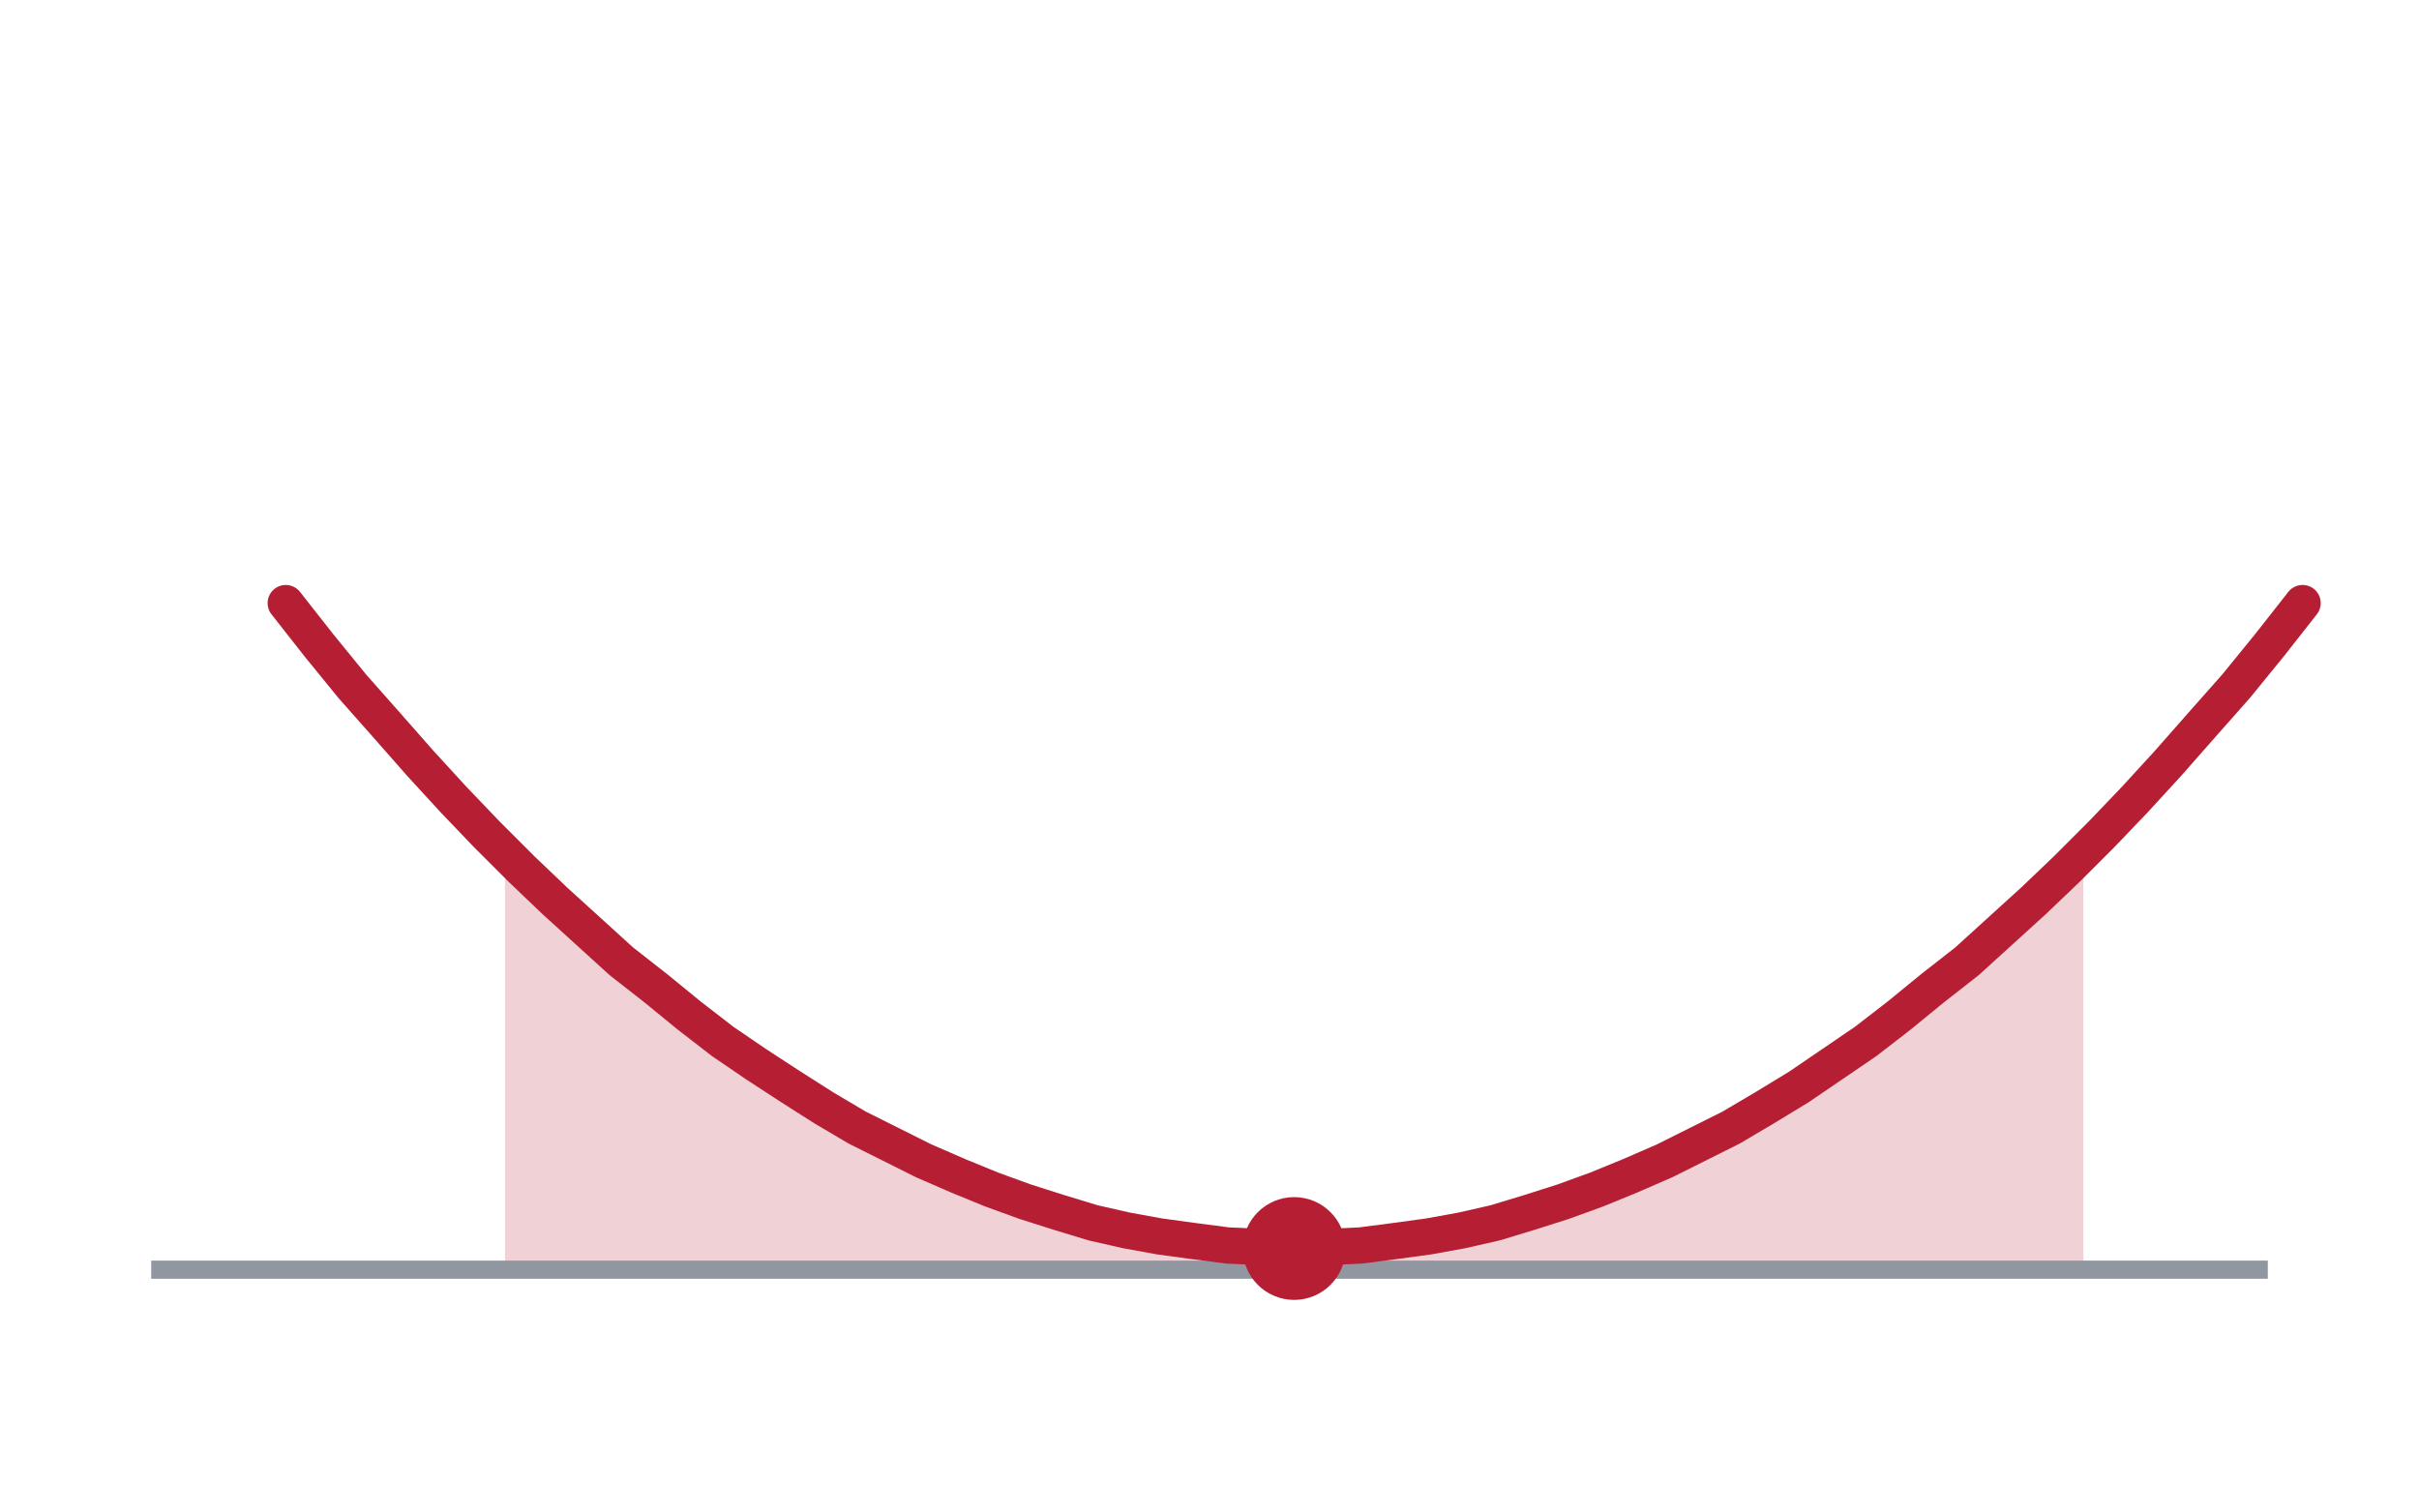
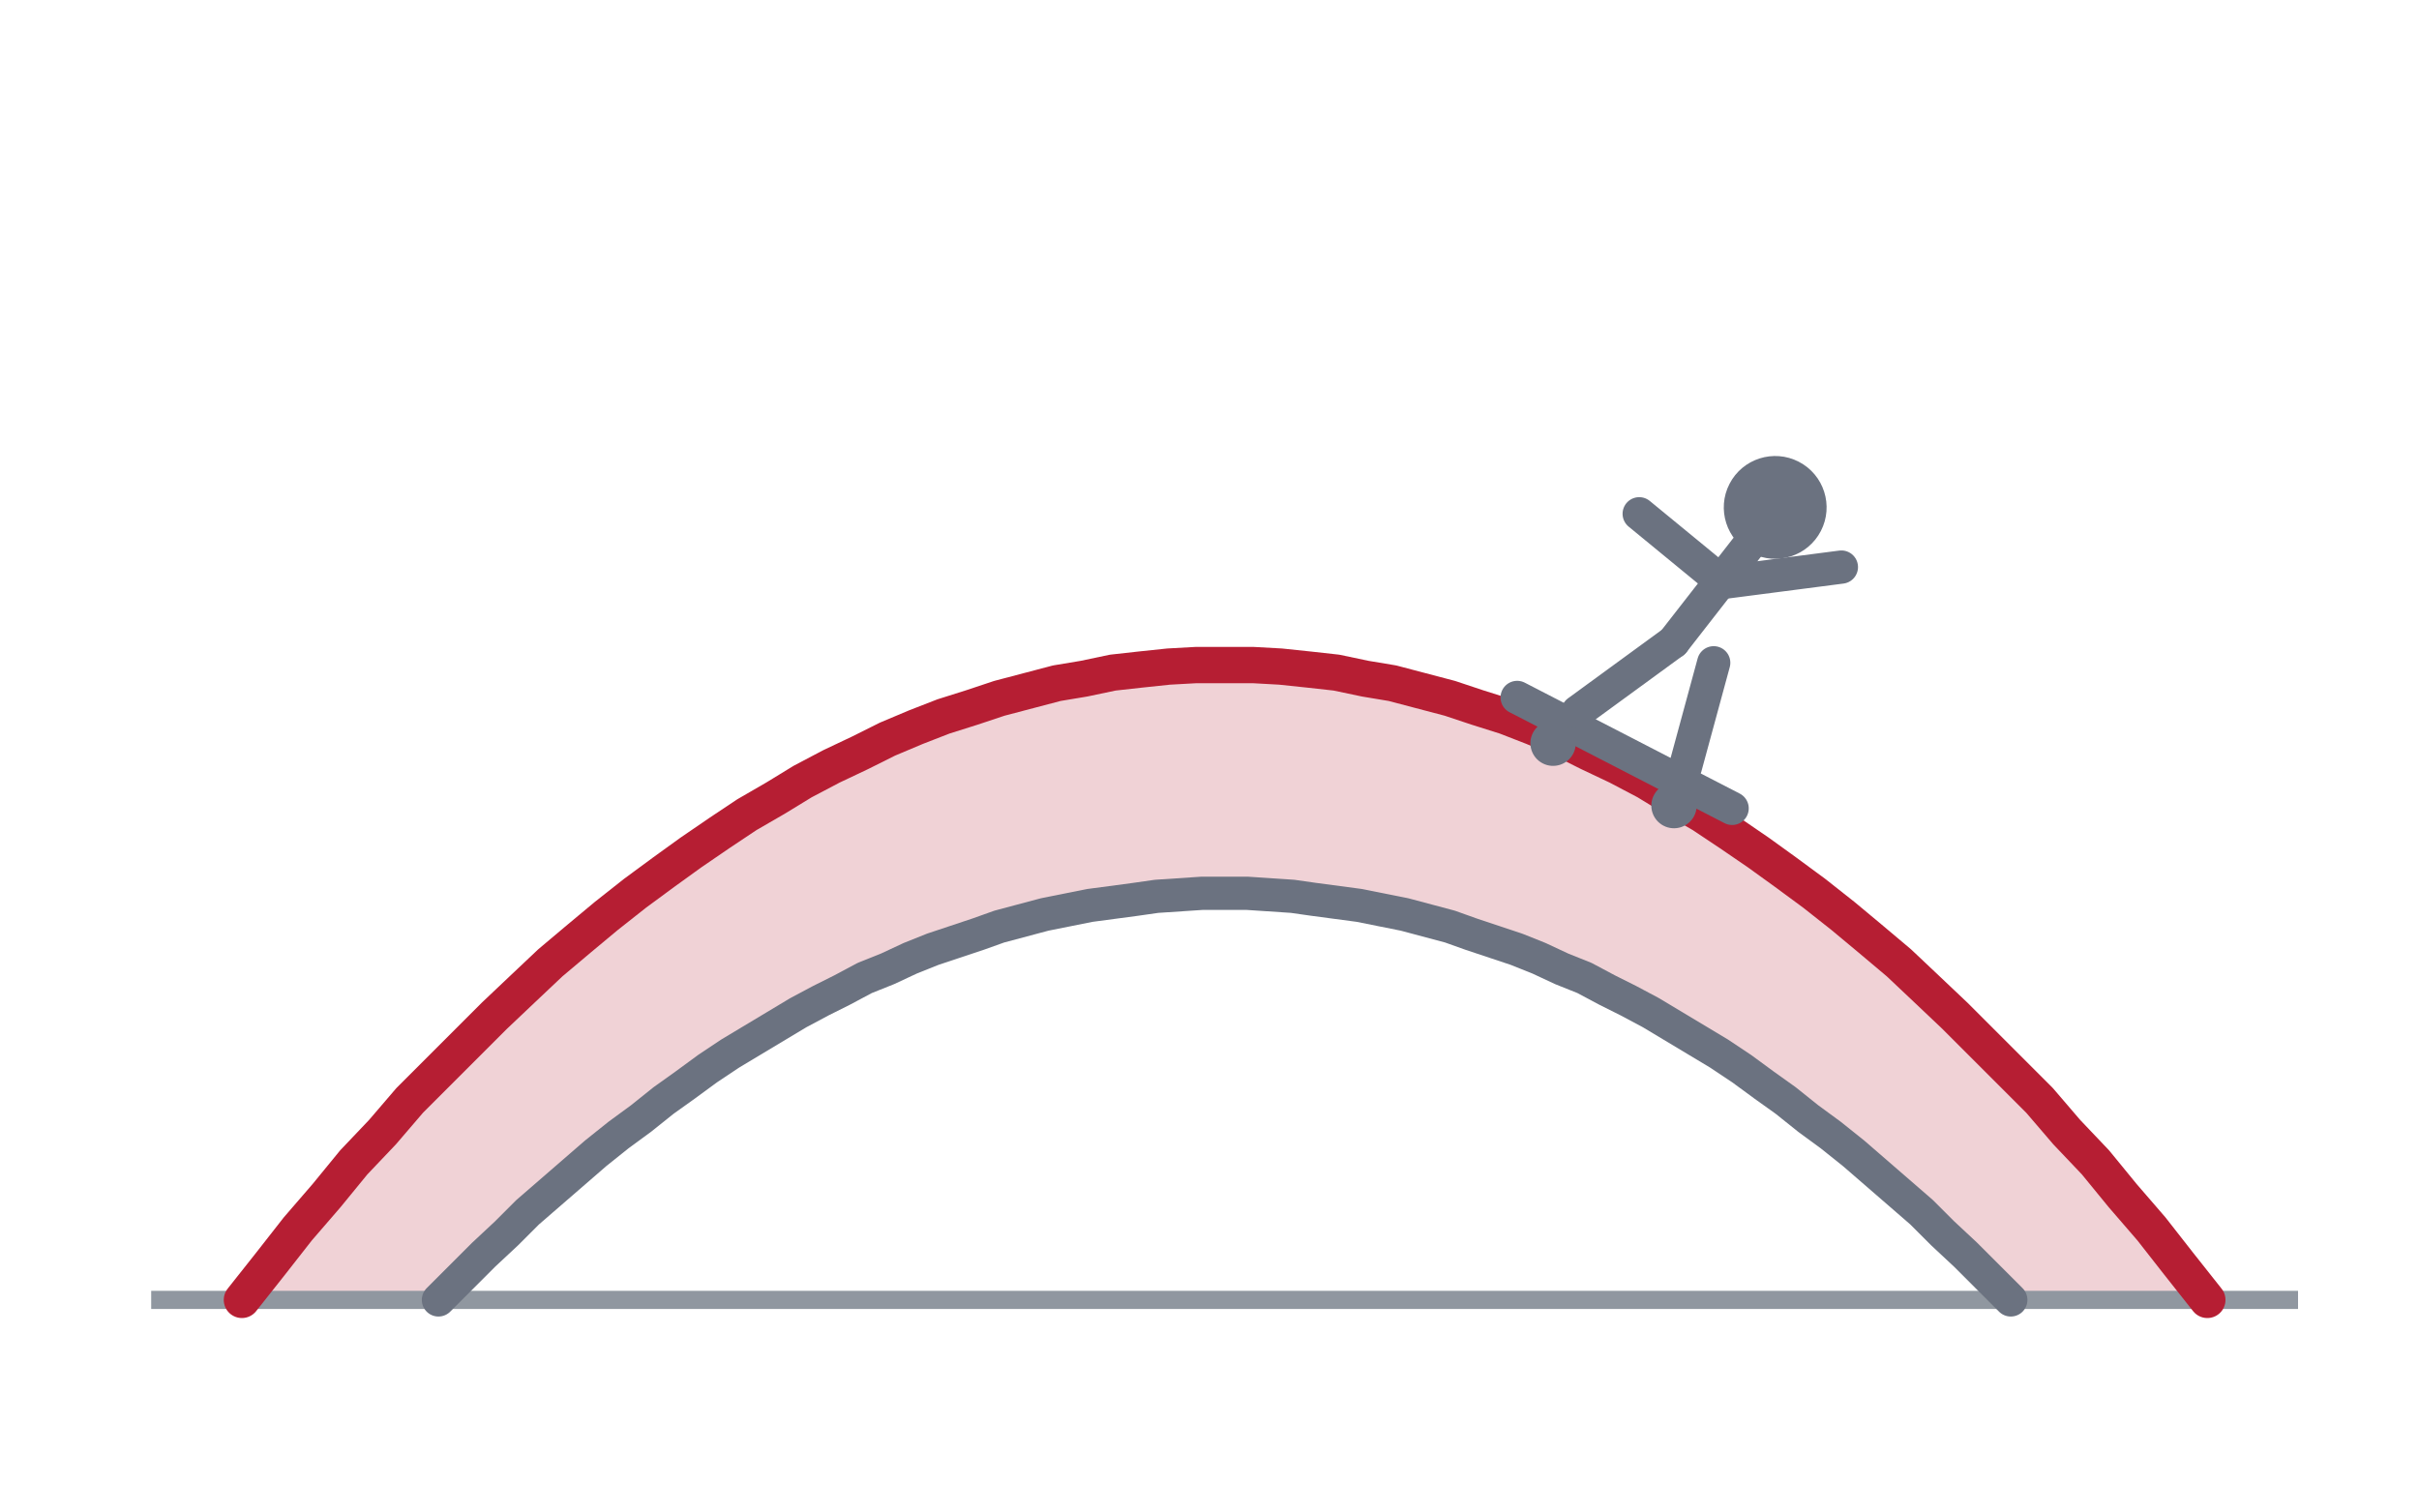
- <svg xmlns="http://www.w3.org/2000/svg" viewBox="0 0 160 100" width="160" height="100" role="img" aria-label="Betonwelle im Skatepark als Parabel">
+ <svg xmlns="http://www.w3.org/2000/svg" viewBox="0 0 160 100" width="160" height="100" role="img" aria-label="Betonwelle im Skatepark mit Hohlraum und Skater">
  <style>
    .flaeche { fill: #B61E33; fill-opacity: .2; }
    .kurve   { fill: none; stroke: #B61E33; stroke-width: 2.4; stroke-linecap: round; stroke-linejoin: round; }
-     .zweite  { fill: none; stroke: #6b7280; stroke-width: 2.2; stroke-linecap: round; }
+     .zweite  { fill: none; stroke: #6b7280; stroke-width: 2.2; stroke-linecap: round; stroke-linejoin: round; }
    .achse   { fill: none; stroke: #9097a0; stroke-width: 1.2; }
    .hilfs   { fill: none; stroke: #9097a0; stroke-width: 1; stroke-dasharray: 3 3; }
    .marke   { fill: #B61E33; }
+     .koerper { fill: none; stroke: #6b7280; stroke-width: 2.2; stroke-linecap: round; stroke-linejoin: round; }
+     .fuellung{ fill: #6b7280; fill-opacity: .14; }
+     .fuellung-voll { fill: #6b7280; }
+     .kopf    { fill: #6b7280; stroke: none; }
    .text    { fill: #646a72; font: 600 11px 'Source Sans 3', system-ui, sans-serif; }
    @media (prefers-color-scheme: dark) {
      .flaeche { fill: #E8677D; fill-opacity: .22; }
      .kurve   { stroke: #E8677D; }
      .zweite  { stroke: #9aa1a9; }
      .achse   { stroke: #6b7280; }
      .hilfs   { stroke: #6b7280; }
      .marke   { fill: #E8677D; }
+       .koerper { stroke: #9aa1a9; }
+       .fuellung{ fill: #9aa1a9; fill-opacity: .16; }
+       .fuellung-voll { fill: #9aa1a9; }
+       .kopf    { fill: #9aa1a9; }
      .text    { fill: #9aa1a9; }
    }
  </style>
-   <path class="flaeche" d="M33.4 56.4 L36.0 59.0 L38.6 61.4 L41.2 63.7 L43.8 65.8 L46.5 67.9 L49.1 69.8 L51.7 71.5 L54.3 73.2 L56.9 74.7 L59.5 76.0 L62.1 77.3 L64.7 78.4 L67.3 79.4 L69.9 80.2 L72.6 80.9 L75.2 81.5 L77.8 82.0 L80.4 82.3 L83.0 82.5 L85.6 82.6 L88.2 82.5 L90.8 82.3 L93.4 82.0 L96.0 81.5 L98.7 80.9 L101.3 80.2 L103.9 79.4 L106.5 78.4 L109.1 77.3 L111.7 76.0 L114.3 74.7 L116.9 73.2 L119.5 71.5 L122.1 69.8 L124.8 67.9 L127.4 65.8 L130.0 63.7 L132.6 61.4 L135.2 59.0 L137.8 56.4 L137.8 84 L33.4 84 Z" />
-   <path class="achse" d="M10 84 L150 84" />
-   <path class="kurve" d="M18.9 39.9 L21.1 42.7 L23.3 45.4 L25.6 48.0 L27.8 50.5 L30.0 52.9 L32.2 55.2 L34.5 57.5 L36.7 59.6 L38.9 61.6 L41.1 63.6 L43.4 65.4 L45.6 67.2 L47.8 68.9 L50.0 70.4 L52.3 71.9 L54.5 73.3 L56.7 74.6 L58.9 75.7 L61.1 76.8 L63.4 77.8 L65.6 78.7 L67.8 79.5 L70.0 80.2 L72.3 80.9 L74.5 81.4 L76.7 81.8 L78.9 82.1 L81.2 82.4 L83.4 82.5 L85.6 82.6 L87.8 82.5 L90.0 82.4 L92.3 82.1 L94.5 81.8 L96.7 81.4 L98.9 80.9 L101.2 80.2 L103.4 79.5 L105.6 78.7 L107.8 77.8 L110.1 76.8 L112.3 75.7 L114.5 74.6 L116.7 73.3 L119.0 71.9 L121.2 70.4 L123.4 68.9 L125.6 67.2 L127.8 65.4 L130.1 63.6 L132.3 61.6 L134.5 59.6 L136.7 57.5 L139.0 55.2 L141.2 52.9 L143.4 50.5 L145.6 48.0 L147.9 45.4 L150.1 42.7 L152.3 39.9" />
-   <circle class="marke" cx="85.6" cy="82.6" r="3.4" />
+   <path class="flaeche" d="M16.0 86.0 L17.9 83.6 L19.7 81.3 L21.6 79.1 L23.4 76.9 L25.3 74.9 L27.1 72.8 L29.0 70.9 L30.9 69.0 L32.7 67.2 L34.6 65.4 L36.4 63.7 L38.3 62.1 L40.1 60.6 L42.0 59.1 L43.9 57.7 L45.7 56.4 L47.6 55.1 L49.4 53.9 L51.3 52.8 L53.1 51.7 L55.0 50.7 L56.9 49.8 L58.7 48.9 L60.6 48.1 L62.4 47.4 L64.3 46.8 L66.1 46.2 L68.0 45.7 L69.9 45.2 L71.7 44.9 L73.6 44.5 L75.4 44.3 L77.3 44.1 L79.1 44.0 L81.0 44.0 L82.9 44.0 L84.7 44.1 L86.6 44.3 L88.4 44.5 L90.3 44.9 L92.1 45.2 L94.0 45.7 L95.9 46.2 L97.7 46.8 L99.6 47.4 L101.4 48.1 L103.3 48.9 L105.1 49.8 L107.0 50.7 L108.9 51.7 L110.7 52.8 L112.6 53.9 L114.4 55.1 L116.3 56.4 L118.1 57.7 L120.0 59.1 L121.9 60.6 L123.7 62.1 L125.6 63.7 L127.4 65.4 L129.3 67.2 L131.1 69.0 L133.0 70.9 L134.9 72.8 L136.7 74.9 L138.6 76.9 L140.4 79.1 L142.3 81.3 L144.1 83.6 L146.0 86.0 L133.0 86.0 L131.5 84.5 L130.0 83.0 L128.5 81.6 L127.1 80.2 L125.6 78.9 L124.1 77.6 L122.6 76.3 L121.1 75.1 L119.6 74.0 L118.1 72.8 L116.7 71.8 L115.2 70.7 L113.7 69.7 L112.2 68.8 L110.7 67.9 L109.2 67.0 L107.7 66.2 L106.3 65.5 L104.8 64.7 L103.3 64.1 L101.8 63.4 L100.3 62.8 L98.8 62.3 L97.3 61.8 L95.9 61.3 L94.4 60.9 L92.9 60.5 L91.4 60.2 L89.9 59.9 L88.4 59.7 L86.9 59.5 L85.5 59.3 L84.0 59.2 L82.5 59.1 L81.0 59.1 L79.5 59.1 L78.0 59.2 L76.5 59.3 L75.1 59.5 L73.6 59.7 L72.1 59.9 L70.6 60.2 L69.1 60.5 L67.6 60.9 L66.1 61.3 L64.7 61.8 L63.2 62.3 L61.7 62.8 L60.2 63.4 L58.7 64.1 L57.2 64.7 L55.7 65.5 L54.3 66.2 L52.8 67.0 L51.3 67.9 L49.8 68.8 L48.3 69.7 L46.8 70.7 L45.3 71.8 L43.9 72.8 L42.4 74.0 L40.9 75.1 L39.4 76.3 L37.9 77.6 L36.4 78.9 L34.9 80.2 L33.5 81.6 L32.0 83.0 L30.5 84.5 L29.0 86.0 Z" />
+   <path class="achse" d="M10 86 L152 86" />
+   <path class="zweite" d="M29.0 86.0 L30.5 84.5 L32.0 83.0 L33.5 81.6 L34.9 80.2 L36.4 78.9 L37.9 77.6 L39.4 76.3 L40.9 75.1 L42.4 74.0 L43.9 72.8 L45.3 71.8 L46.8 70.7 L48.3 69.7 L49.8 68.8 L51.3 67.9 L52.8 67.0 L54.3 66.2 L55.7 65.5 L57.2 64.7 L58.7 64.1 L60.2 63.4 L61.7 62.8 L63.2 62.3 L64.7 61.8 L66.1 61.3 L67.6 60.9 L69.1 60.5 L70.6 60.2 L72.1 59.9 L73.6 59.7 L75.1 59.5 L76.5 59.3 L78.0 59.2 L79.5 59.1 L81.0 59.1 L82.5 59.1 L84.0 59.2 L85.5 59.3 L86.9 59.5 L88.4 59.7 L89.9 59.9 L91.4 60.2 L92.9 60.5 L94.4 60.9 L95.9 61.3 L97.3 61.8 L98.8 62.3 L100.3 62.8 L101.8 63.4 L103.3 64.1 L104.8 64.7 L106.3 65.5 L107.7 66.2 L109.2 67.0 L110.7 67.9 L112.2 68.8 L113.7 69.7 L115.2 70.7 L116.7 71.8 L118.1 72.8 L119.6 74.0 L121.1 75.1 L122.6 76.3 L124.1 77.6 L125.6 78.9 L127.1 80.2 L128.5 81.6 L130.0 83.0 L131.5 84.5 L133.0 86.0" />
+   <path class="kurve" d="M16.0 86.0 L17.9 83.6 L19.7 81.3 L21.6 79.1 L23.4 76.9 L25.3 74.9 L27.1 72.8 L29.0 70.9 L30.9 69.0 L32.7 67.2 L34.6 65.4 L36.4 63.7 L38.3 62.1 L40.1 60.6 L42.0 59.1 L43.9 57.7 L45.7 56.4 L47.6 55.1 L49.4 53.9 L51.3 52.8 L53.1 51.7 L55.0 50.7 L56.9 49.8 L58.7 48.9 L60.6 48.1 L62.4 47.4 L64.3 46.8 L66.1 46.2 L68.0 45.7 L69.9 45.2 L71.7 44.9 L73.6 44.5 L75.4 44.3 L77.3 44.1 L79.1 44.0 L81.0 44.0 L82.9 44.0 L84.7 44.1 L86.6 44.3 L88.4 44.5 L90.3 44.9 L92.1 45.2 L94.0 45.7 L95.9 46.2 L97.7 46.8 L99.6 47.4 L101.4 48.1 L103.3 48.9 L105.1 49.8 L107.0 50.7 L108.9 51.7 L110.7 52.8 L112.6 53.9 L114.4 55.1 L116.3 56.4 L118.1 57.7 L120.0 59.1 L121.9 60.6 L123.7 62.1 L125.6 63.7 L127.4 65.4 L129.3 67.2 L131.1 69.0 L133.0 70.9 L134.9 72.8 L136.7 74.9 L138.6 76.9 L140.4 79.1 L142.3 81.3 L144.1 83.6 L146.0 86.0" />
+   <g transform="translate(107.0 50.7) rotate(27.3)" stroke-linecap="round" stroke-linejoin="round" fill="none">
+     <path class="koerper" d="M-8 -1 h16" stroke-width="2" />
+     <circle class="fuellung-voll" cx="-4.5" cy="0.6" r="1.5" />
+     <circle class="fuellung-voll" cx="4.5" cy="0.6" r="1.5" />
+     <path class="koerper" d="M-4 -2 l3.5 -7 M4 -2 l-1.5 -7" stroke-width="2.2" />
+     <path class="koerper" d="M-0.5 -9 l1.5 -8" stroke-width="2.4" />
+     <path class="koerper" d="M0.6 -14 l-7 -1.5 M0.6 -14 l6.5 -4.5" stroke-width="2" />
+     <circle class="kopf" cx="1.4" cy="-20" r="3.4" />
+   </g>
</svg>
